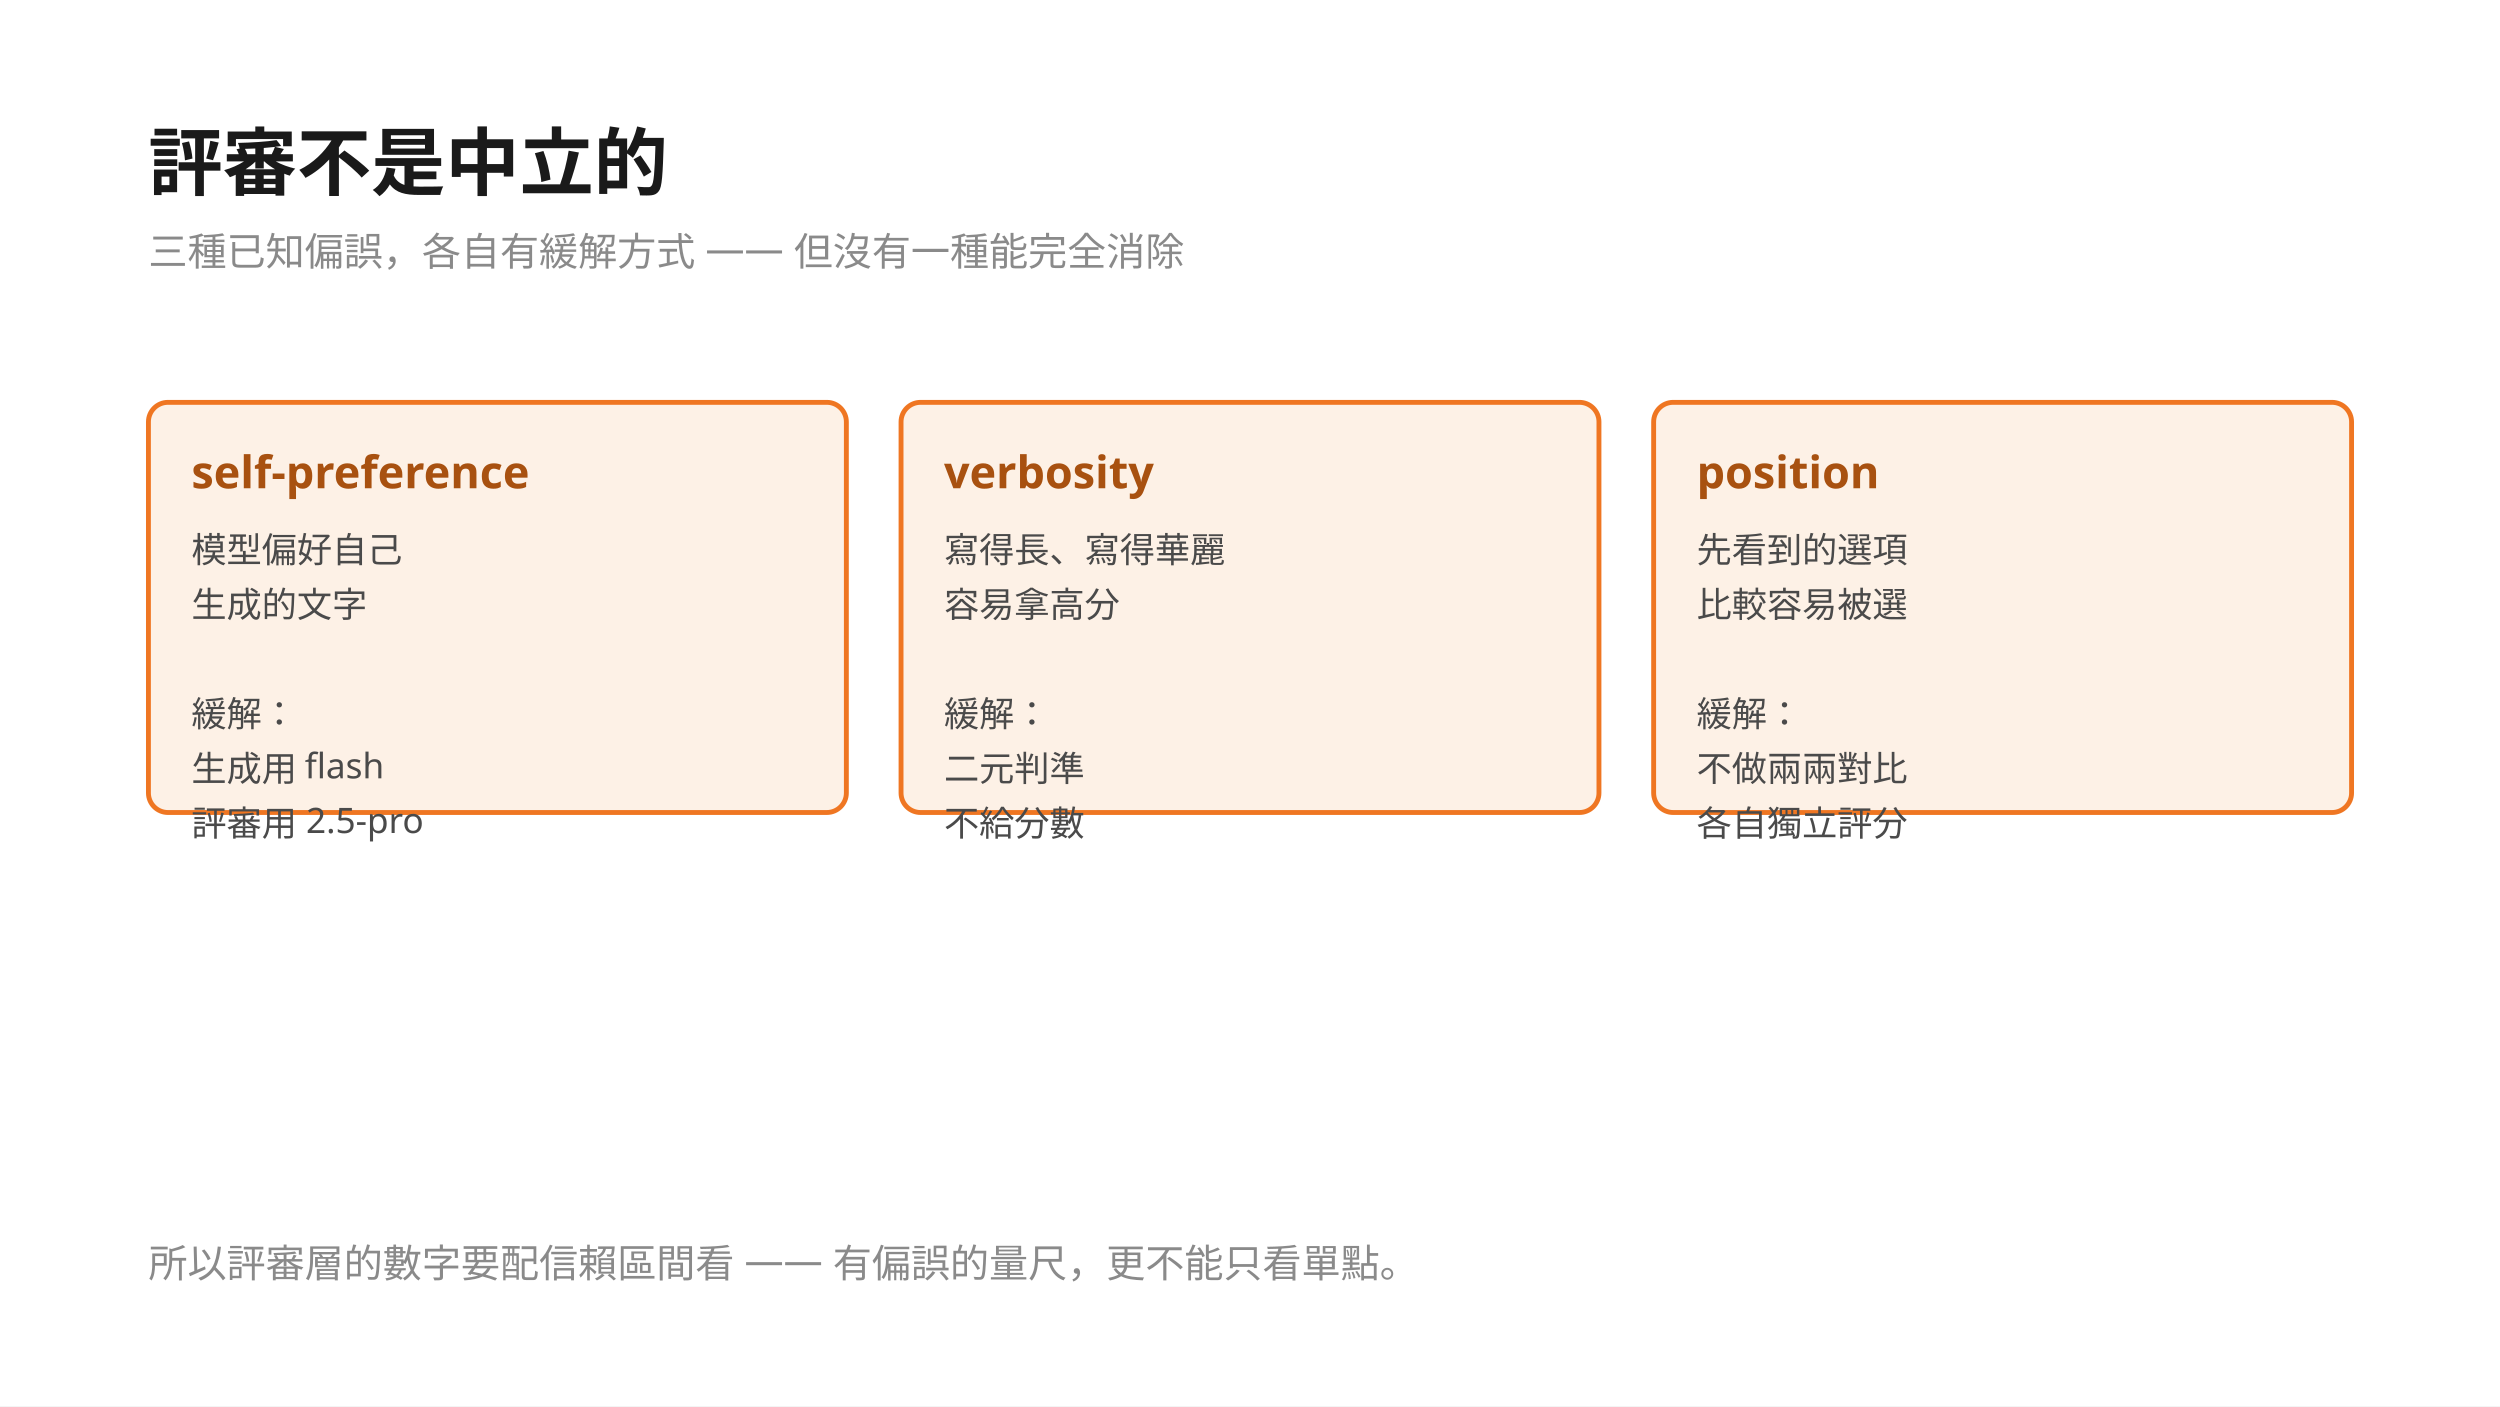
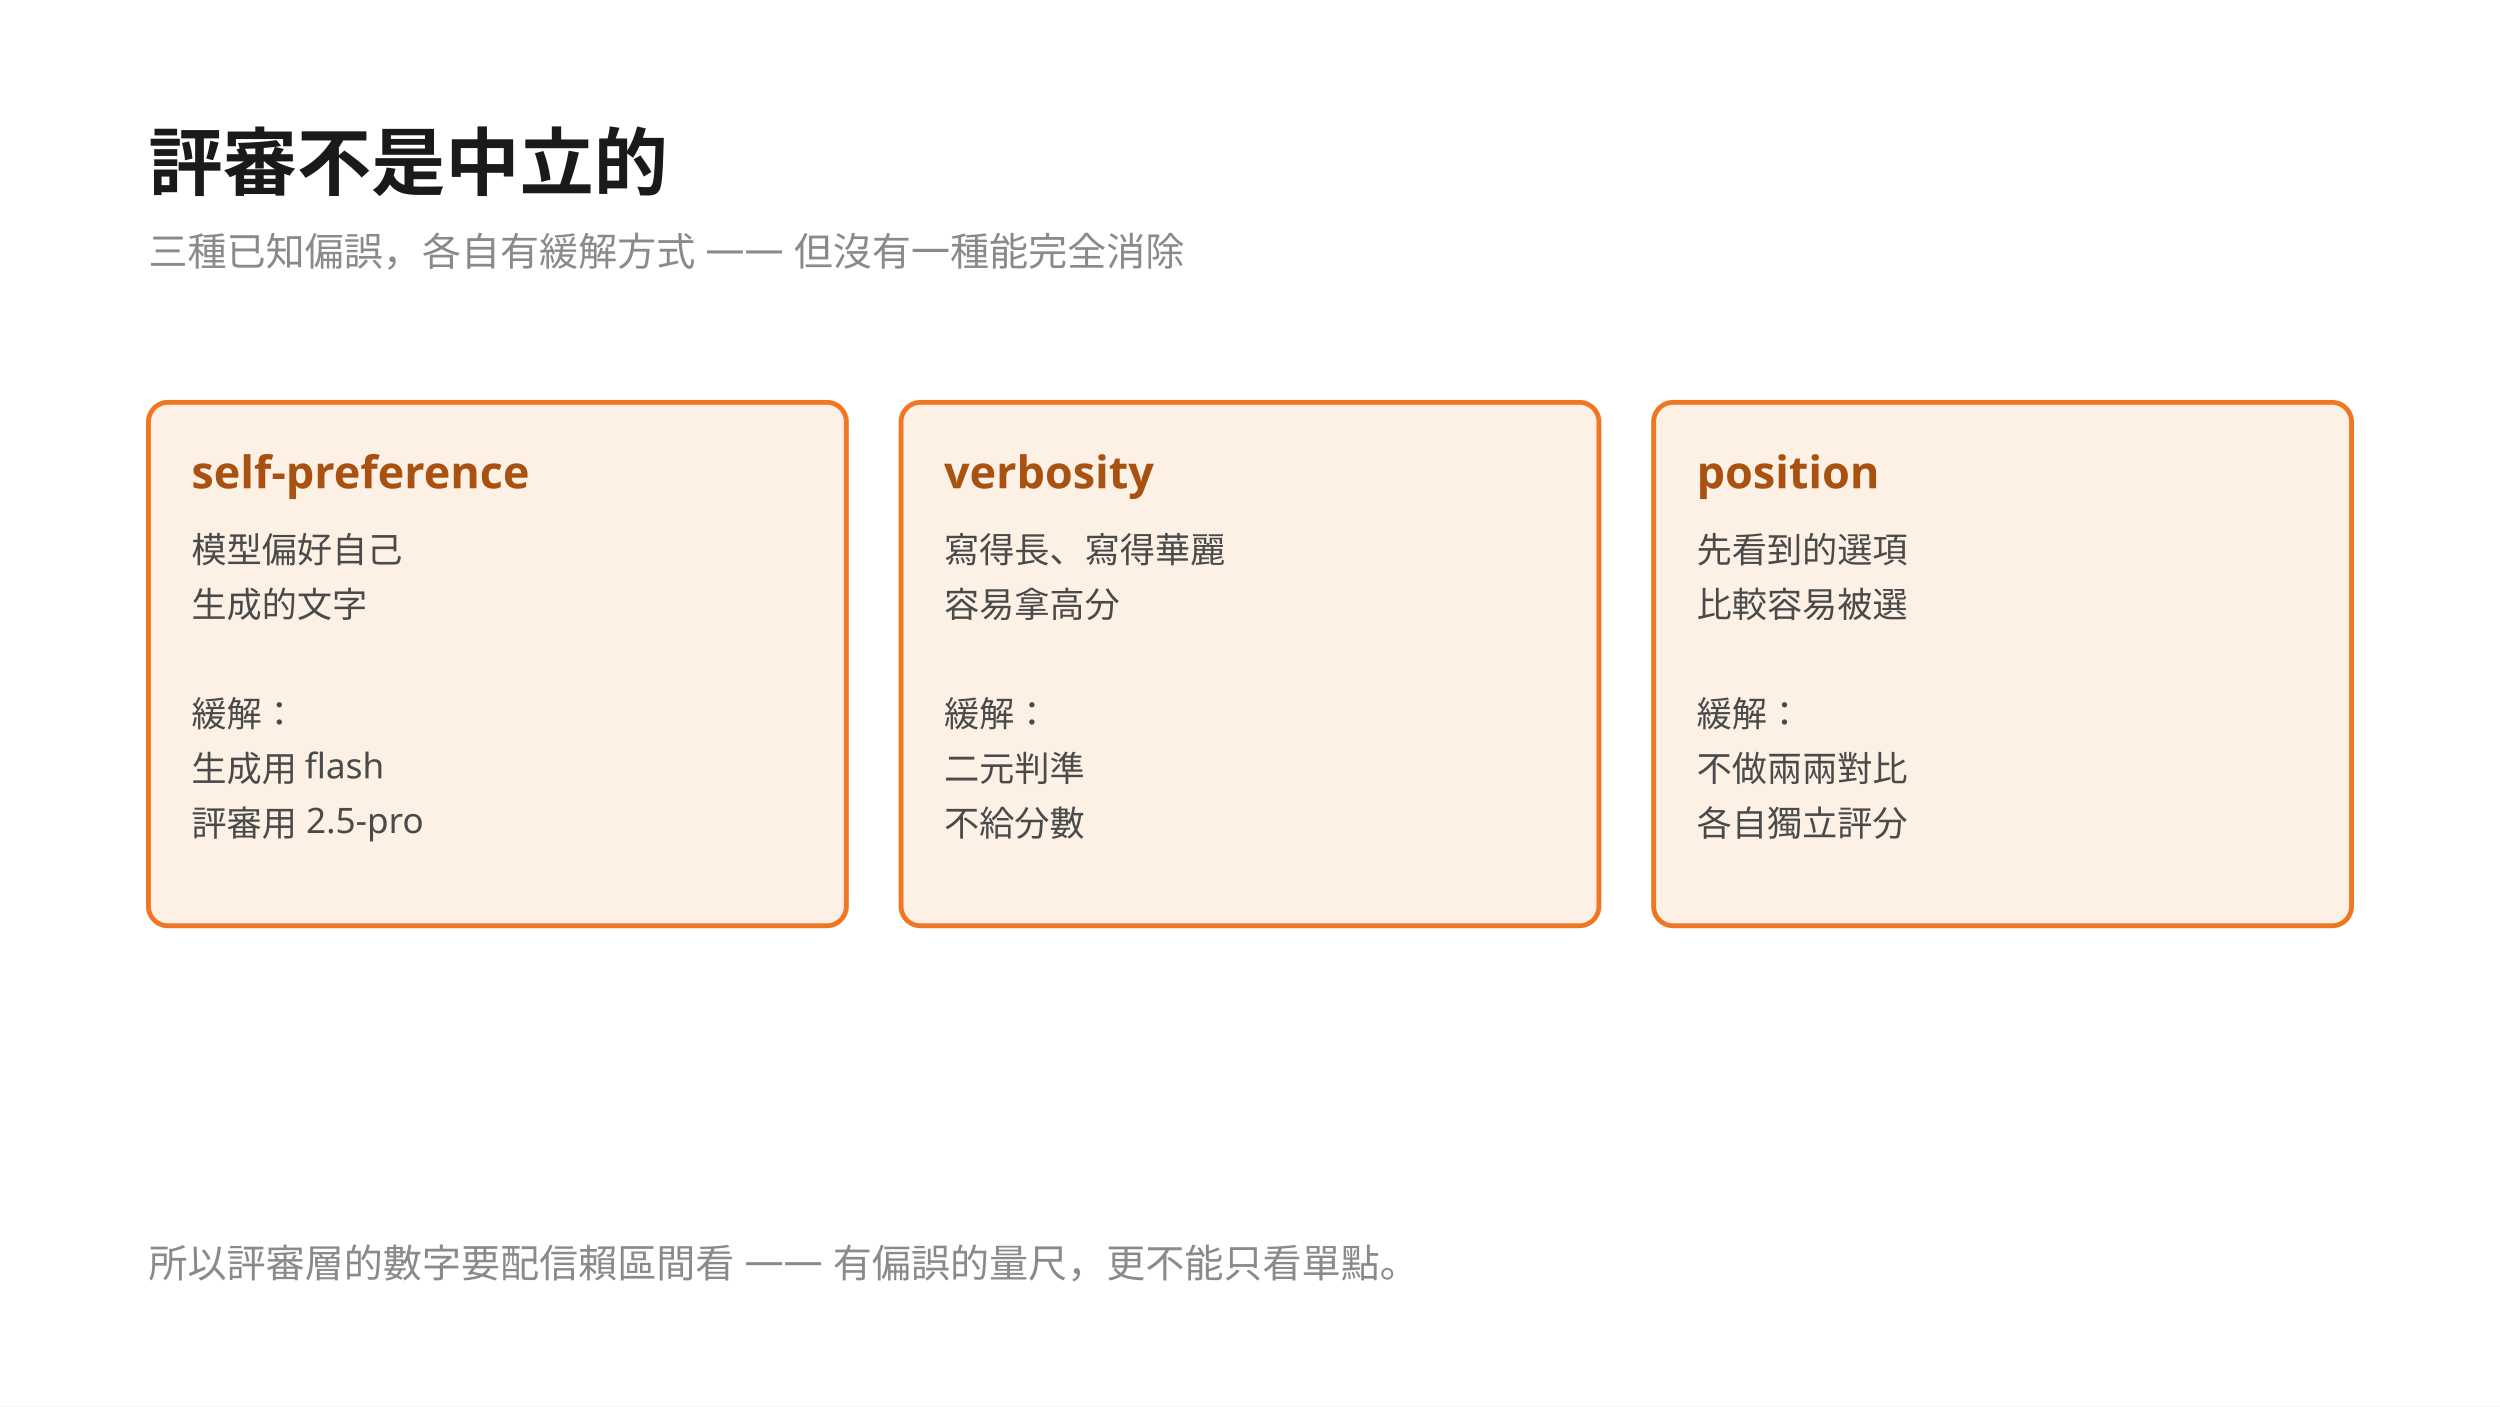
<svg xmlns="http://www.w3.org/2000/svg" viewBox="0 0 1280 720" width="1280" height="720" font-family="'PingFang TC','Noto Sans TC','Microsoft JhengHei','Hiragino Sans TC',sans-serif">
  <rect width="1280" height="720" fill="#ffffff" />
  <text x="76" y="97" font-size="38" fill="#1A1A1A" font-weight="700">評審不是中立的</text>
  <text x="76" y="136" font-size="20" fill="#8A8A8A">三種已知偏誤，各自有緩解方式 —— 但沒有一種能完全消除</text>
-   <rect x="76.0" y="206" width="357.333" height="210" rx="10" fill="#FDF1E6" stroke="#EF7622" stroke-width="2.5" />
+   <rect x="76.0" y="206" width="357.333" height="268" rx="10" fill="#FDF1E6" stroke="#EF7622" stroke-width="2.5" />
  <text x="98.0" y="250" font-size="23" fill="#A85110" font-weight="700">self-preference</text>
  <text x="98.0" y="288" font-size="18" fill="#4A4A4A">模型偏好自己</text>
  <text x="98.0" y="316" font-size="18" fill="#4A4A4A">生成的文字</text>
  <text x="98.0" y="344" font-size="18" fill="#4A4A4A" />
  <text x="98.0" y="372" font-size="18" fill="#4A4A4A">緩解：</text>
  <text x="98.0" y="400" font-size="18" fill="#4A4A4A">生成用 flash</text>
  <text x="98.0" y="428" font-size="18" fill="#4A4A4A">評審用 2.5-pro</text>
-   <rect x="461.333" y="206" width="357.333" height="210" rx="10" fill="#FDF1E6" stroke="#EF7622" stroke-width="2.5" />
+   <rect x="461.333" y="206" width="357.333" height="268" rx="10" fill="#FDF1E6" stroke="#EF7622" stroke-width="2.5" />
  <text x="483.333" y="250" font-size="23" fill="#A85110" font-weight="700">verbosity</text>
  <text x="483.333" y="288" font-size="18" fill="#4A4A4A">寫得長、寫得華麗</text>
  <text x="483.333" y="316" font-size="18" fill="#4A4A4A">容易拿高分</text>
  <text x="483.333" y="344" font-size="18" fill="#4A4A4A" />
  <text x="483.333" y="372" font-size="18" fill="#4A4A4A">緩解：</text>
  <text x="483.333" y="400" font-size="18" fill="#4A4A4A">二元判準</text>
  <text x="483.333" y="428" font-size="18" fill="#4A4A4A">不給分數</text>
-   <rect x="846.667" y="206" width="357.333" height="210" rx="10" fill="#FDF1E6" stroke="#EF7622" stroke-width="2.5" />
+   <rect x="846.667" y="206" width="357.333" height="268" rx="10" fill="#FDF1E6" stroke="#EF7622" stroke-width="2.5" />
  <text x="868.667" y="250" font-size="23" fill="#A85110" font-weight="700">position</text>
  <text x="868.667" y="288" font-size="18" fill="#4A4A4A">先看到的選項</text>
  <text x="868.667" y="316" font-size="18" fill="#4A4A4A">比較容易被選</text>
  <text x="868.667" y="344" font-size="18" fill="#4A4A4A" />
  <text x="868.667" y="372" font-size="18" fill="#4A4A4A">緩解：</text>
  <text x="868.667" y="400" font-size="18" fill="#4A4A4A">不做兩兩對比</text>
  <text x="868.667" y="428" font-size="18" fill="#4A4A4A">各自獨立評分</text>
  <text x="76" y="654" font-size="20" fill="#8A8A8A">所以評審層的數字要配信賴區間看 —— 有偏誤的量尺，更不能只看單點。</text>
</svg>
